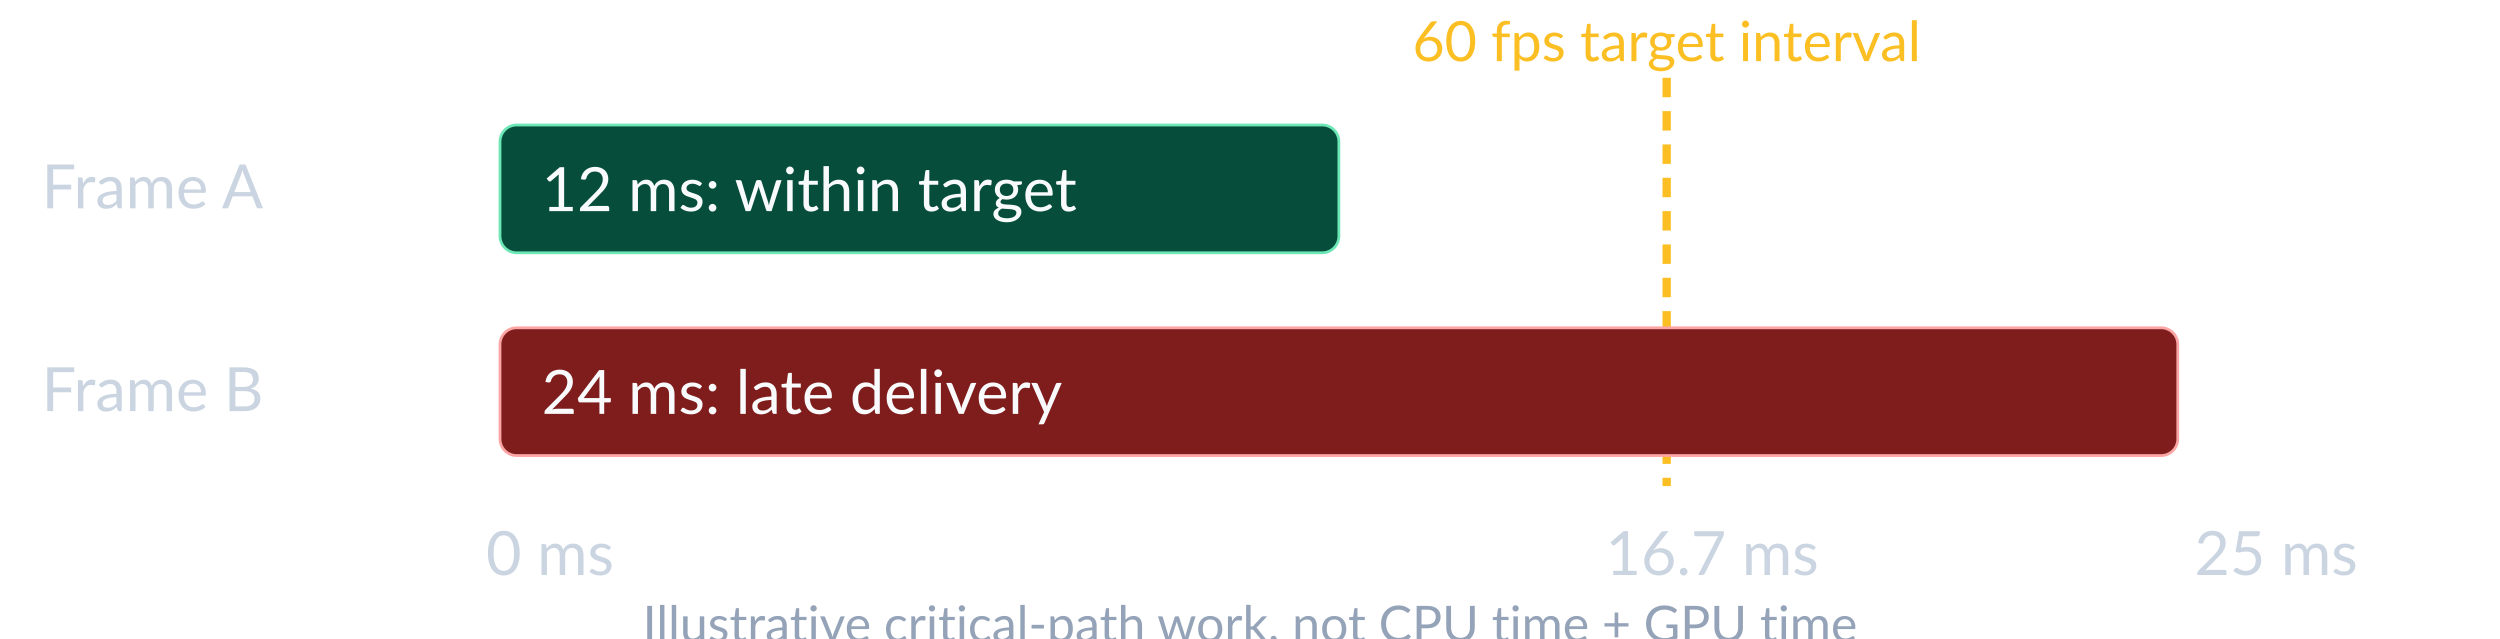
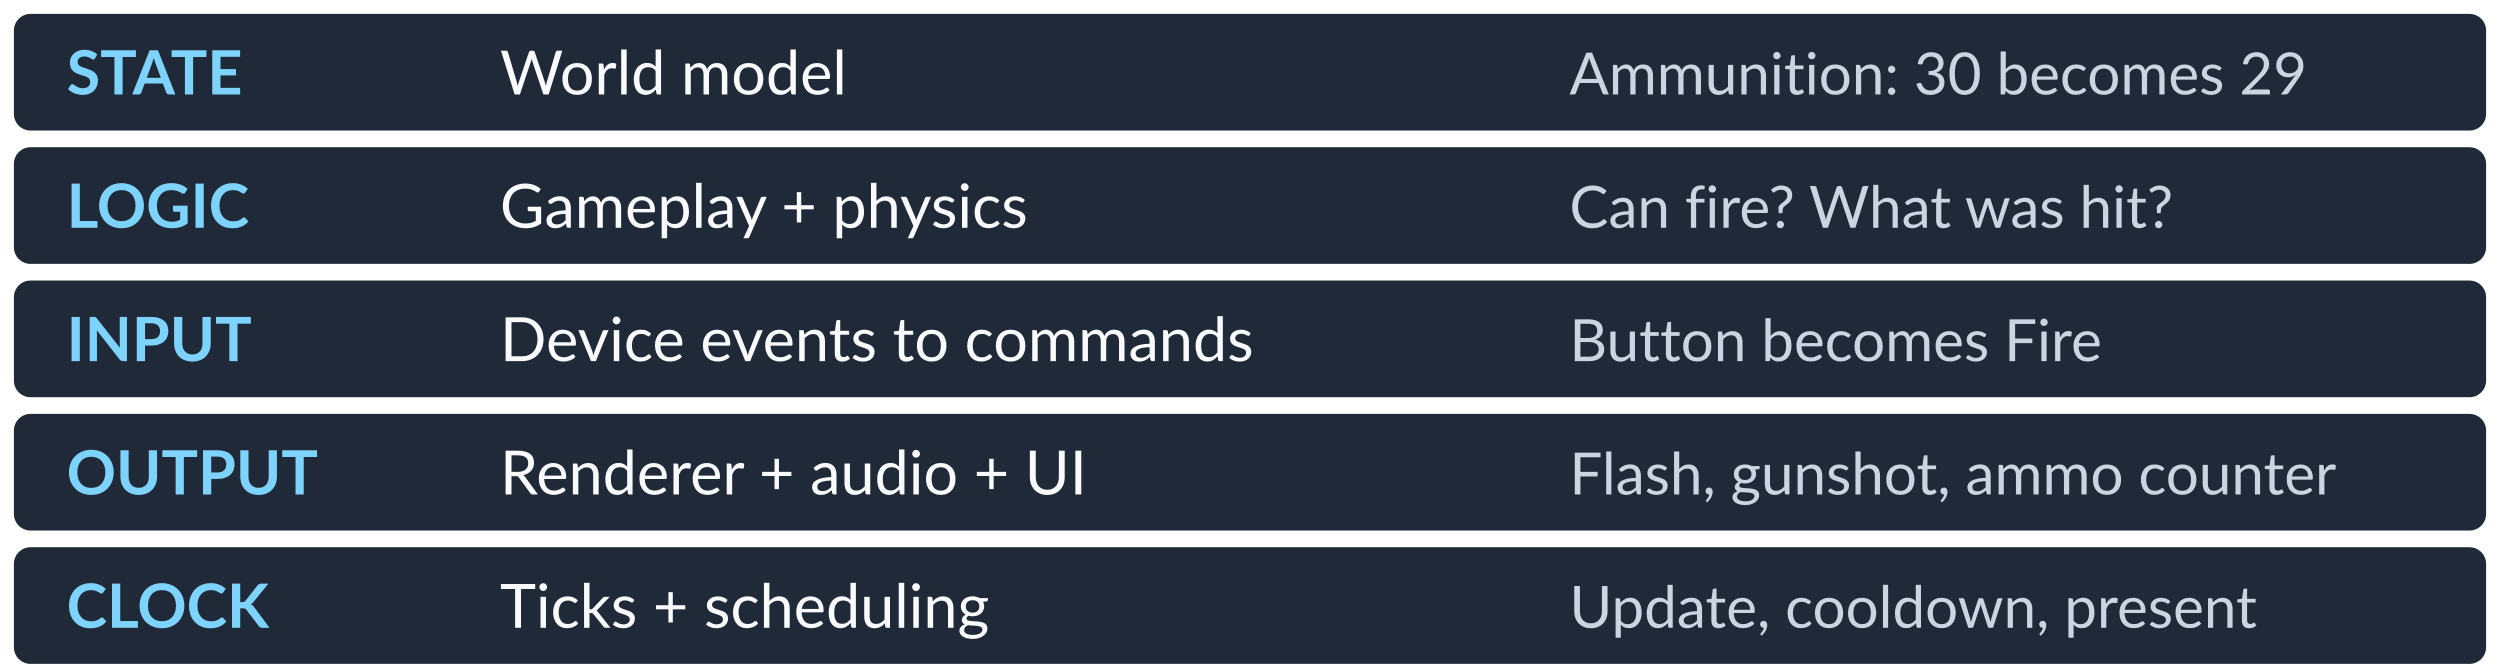
- <svg xmlns="http://www.w3.org/2000/svg" viewBox="0 0 900 230" role="img" aria-labelledby="s13-title s13-desc" font-family="Montserrat, Lato, Segoe UI, sans-serif">
-   <g font-size="22" fill="#CBD5E1">
-     <text x="15" y="75">Frame A</text>
-     <text x="15" y="148">Frame B</text>
-     <text x="175" y="207">0 ms</text>
-     <text x="578" y="207">16.7 ms</text>
-     <text x="790" y="207">25 ms</text>
+ <svg xmlns="http://www.w3.org/2000/svg" viewBox="0 0 900 240" role="img" aria-label="Five engine responsibilities with a concrete weapon example for each" font-family="Montserrat, Lato, Segoe UI, sans-serif">
+   <g fill="#1F2937">
+     <rect x="5" y="5" width="890" height="42" rx="6" />
+     <rect x="5" y="53" width="890" height="42" rx="6" />
+     <rect x="5" y="101" width="890" height="42" rx="6" />
+     <rect x="5" y="149" width="890" height="42" rx="6" />
+     <rect x="5" y="197" width="890" height="42" rx="6" />
  </g>
-   <path d="M600 28 V175" stroke="#FBBF24" stroke-width="3" stroke-dasharray="7 5" />
-   <rect x="180" y="45" width="302" height="46" rx="6" fill="#064E3B" stroke="#6EE7B7" />
-   <rect x="180" y="118" width="604" height="46" rx="6" fill="#7F1D1D" stroke="#FCA5A5" />
+   <g font-size="22" font-weight="700" fill="#7DD3FC">
+     <text x="24" y="34">STATE</text>
+     <text x="24" y="82">LOGIC</text>
+     <text x="24" y="130">INPUT</text>
+     <text x="24" y="178">OUTPUT</text>
+     <text x="24" y="226">CLOCK</text>
+   </g>
  <g font-size="22" fill="#F9FAFB">
-     <text x="195" y="76">12 ms: within target</text>
-     <text x="195" y="149">24 ms: late delivery</text>
+     <text x="180" y="34">World model</text>
+     <text x="180" y="82">Gameplay + physics</text>
+     <text x="180" y="130">Device events to commands</text>
+     <text x="180" y="178">Renderer + audio + UI</text>
+     <text x="180" y="226">Ticks + scheduling</text>
  </g>
-   <text x="600" y="22" text-anchor="middle" font-size="20" fill="#FBBF24">60 fps target interval</text>
-   <text x="450" y="231" text-anchor="middle" font-size="18" fill="#94A3B8">Illustrative critical-path work, not CPU time + GPU time</text>
+   <g font-size="21" fill="#CBD5E1">
+     <text x="565" y="34">Ammunition: 30 becomes 29</text>
+     <text x="565" y="82">Can fire? What was hit?</text>
+     <text x="565" y="130">Button becomes Fire</text>
+     <text x="565" y="178">Flash, gunshot, ammo counter</text>
+     <text x="565" y="226">Update, cooldown, present</text>
+   </g>
</svg>
